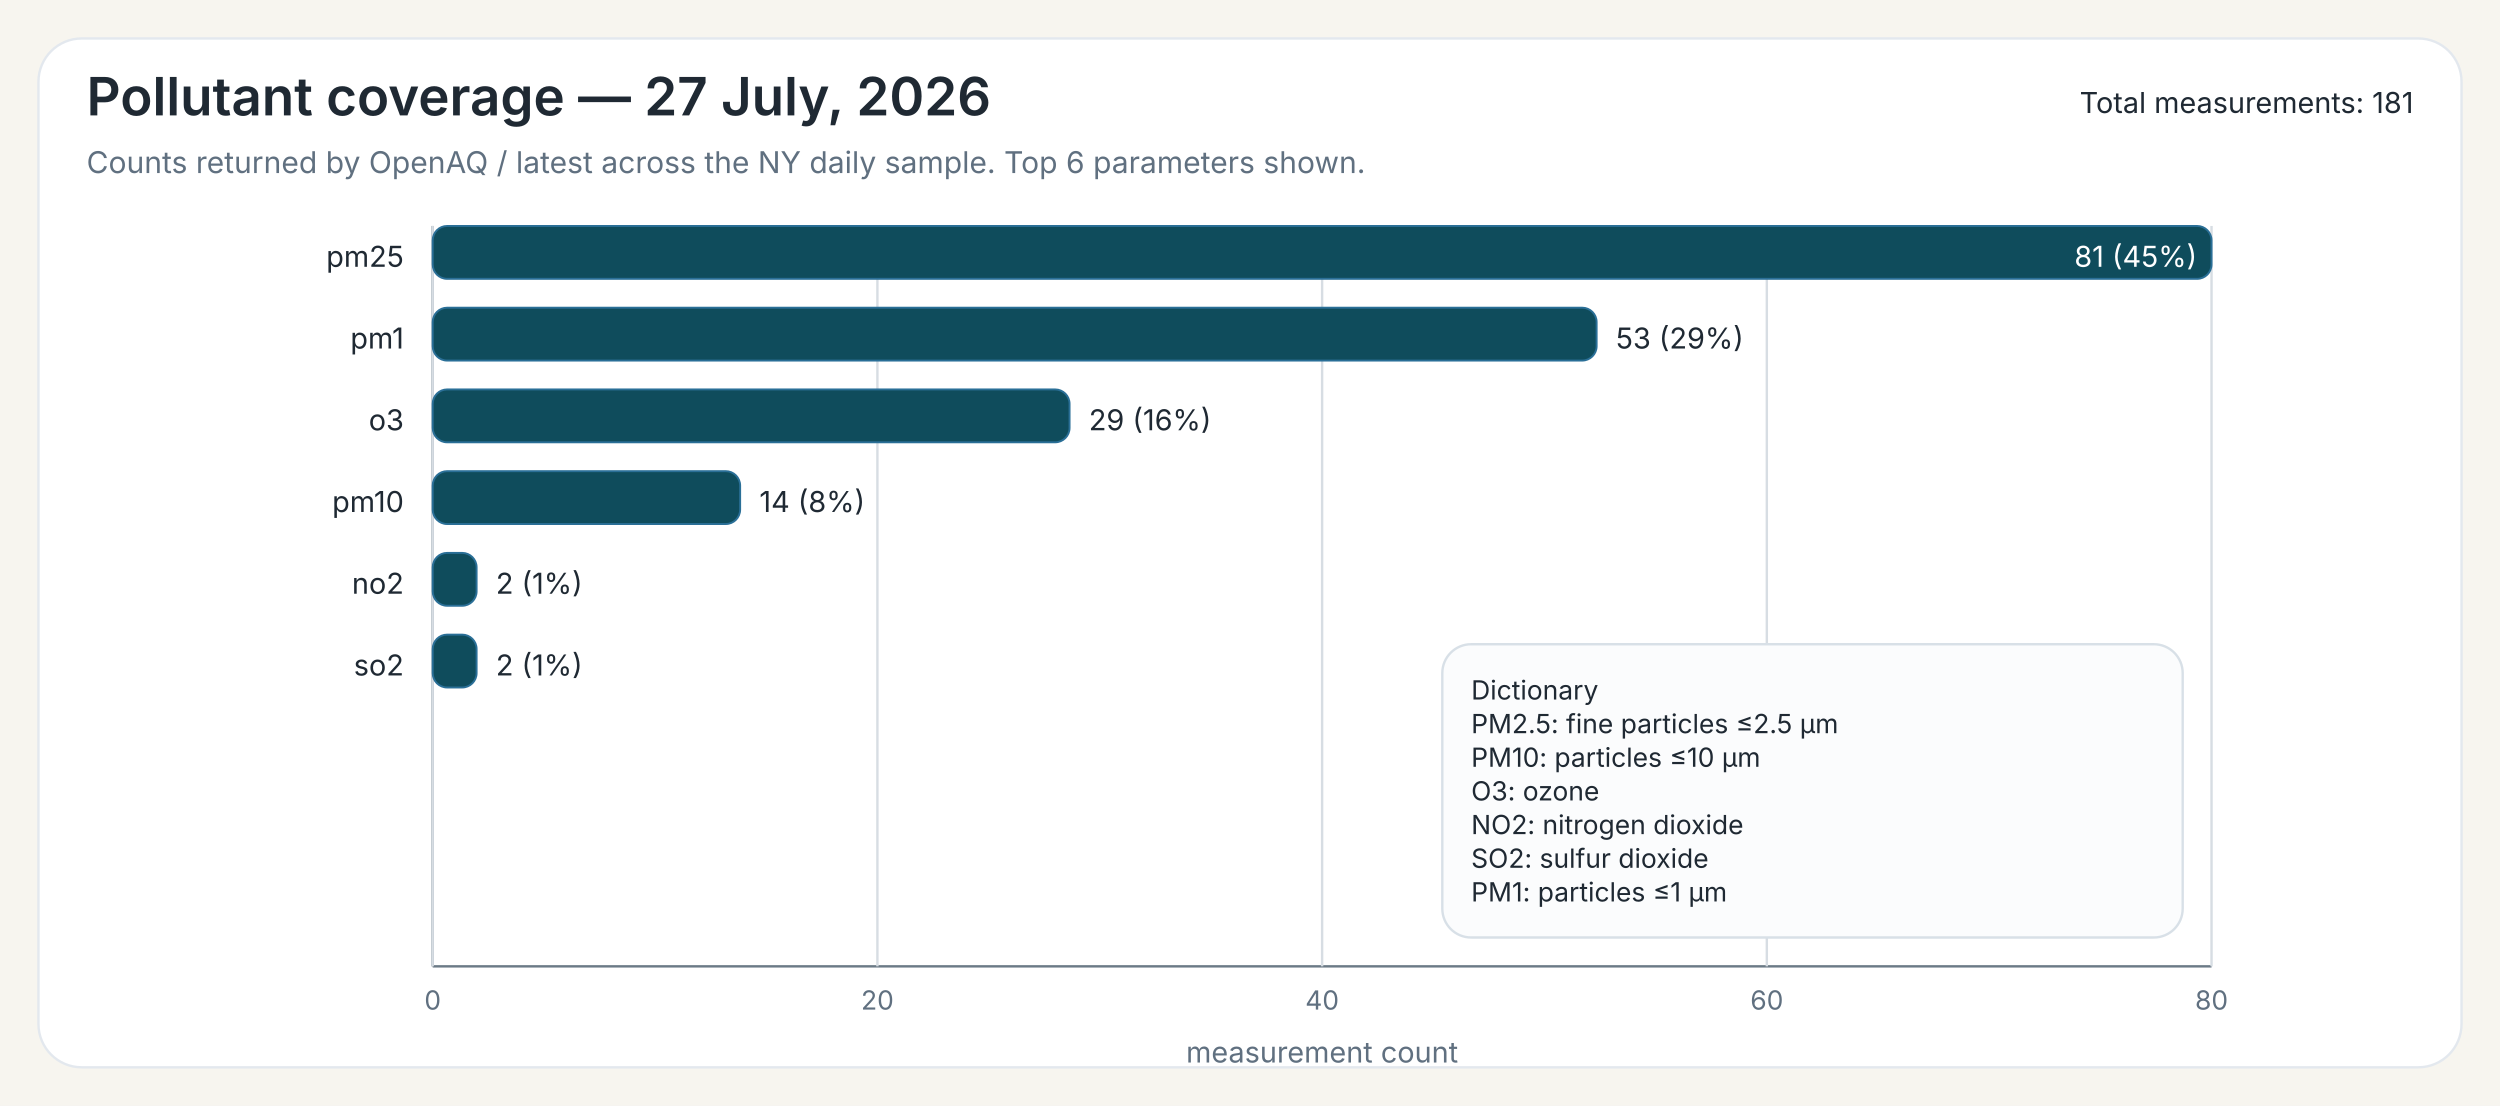
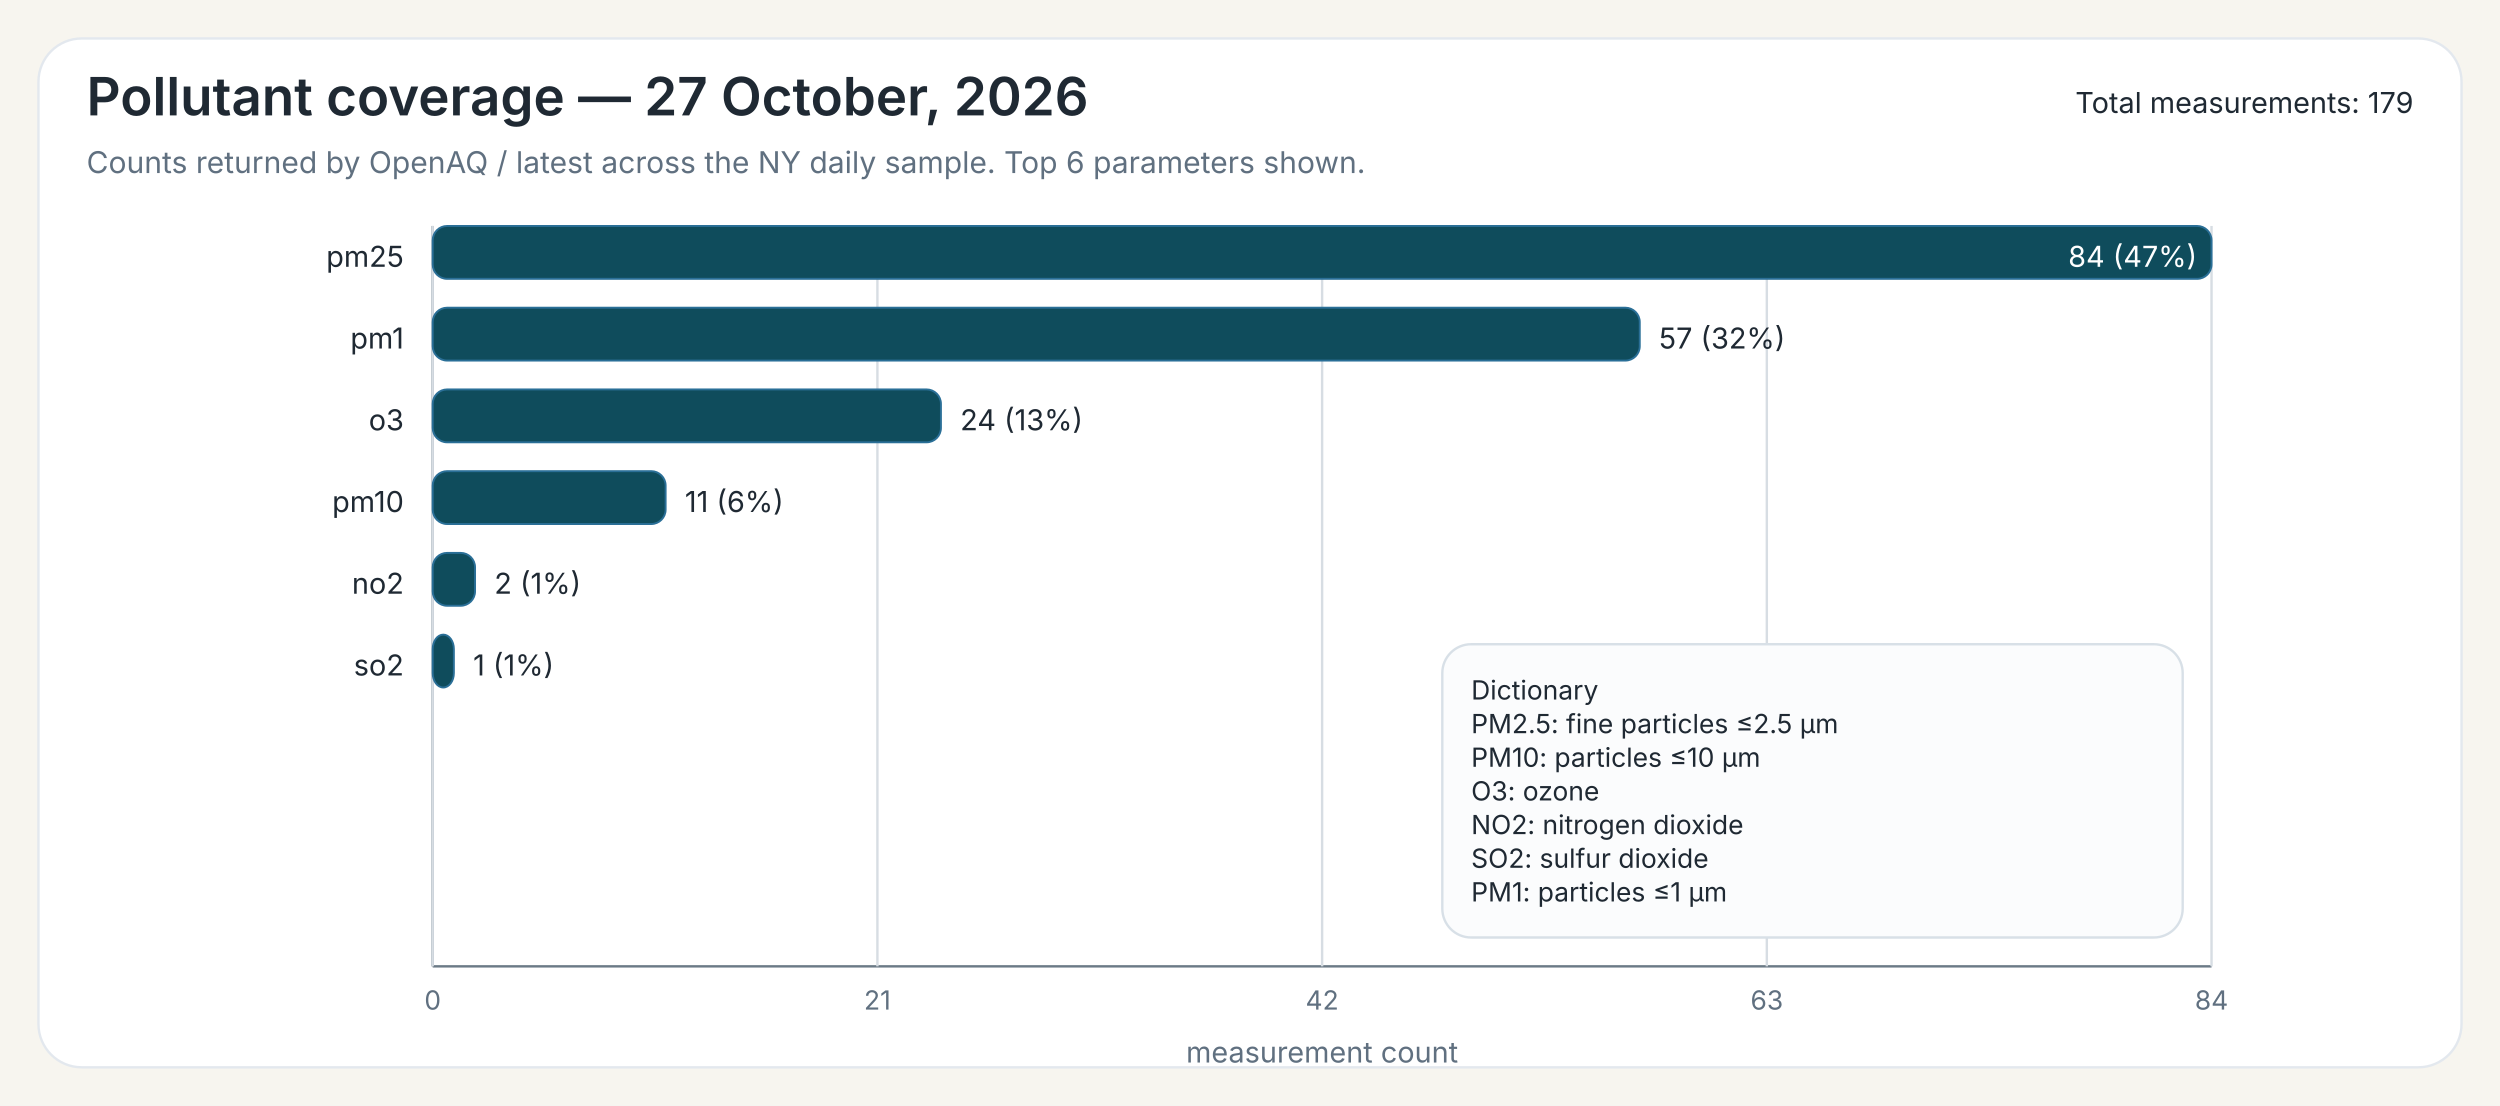
<svg xmlns="http://www.w3.org/2000/svg" width="1040" height="460">
  <rect x="0" y="0" width="1040" height="460" fill="#F7F5EF" />
  <rect x="16" y="16" width="1008" height="428" rx="18" ry="18" fill="#FFFFFF" stroke="#E3E8EE" stroke-width="1" />
-   <text x="36" y="48" font-family="Public Sans, Inter, Aptos, Segoe UI, Arial, sans-serif" font-size="22" font-weight="600" fill="#1F2933">Pollutant coverage — 27 July, 2026</text>
+   <text x="36" y="48" font-family="Public Sans, Inter, Aptos, Segoe UI, Arial, sans-serif" font-size="22" font-weight="600" fill="#1F2933">Pollutant coverage — 27 October, 2026</text>
  <text x="36" y="72" font-family="Public Sans, Inter, Aptos, Segoe UI, Arial, sans-serif" font-size="12.5" font-weight="400" fill="#607080">Counts returned by OpenAQ / latest across the NY daily sample. Top 6 parameters shown.</text>
-   <text x="1004" y="47" font-family="Public Sans, Inter, Aptos, Segoe UI, Arial, sans-serif" font-size="12" text-anchor="end" fill="#1F2933">Total measurements: 181</text>
+   <text x="1004" y="47" font-family="Public Sans, Inter, Aptos, Segoe UI, Arial, sans-serif" font-size="12" text-anchor="end" fill="#1F2933">Total measurements: 179</text>
  <line x1="180" y1="94" x2="180" y2="402" stroke="#6B7A86" stroke-width="1" />
  <line x1="180" y1="402" x2="920" y2="402" stroke="#6B7A86" stroke-width="1" />
  <line x1="180.00" y1="94" x2="180.00" y2="402" stroke="#D7DDE3" stroke-width="1" />
  <text x="180.00" y="420" font-family="Inter, Aptos, Segoe UI, Arial, sans-serif" font-size="11" text-anchor="middle" fill="#607080">0</text>
  <line x1="365.00" y1="94" x2="365.00" y2="402" stroke="#D7DDE3" stroke-width="1" />
-   <text x="365.00" y="420" font-family="Inter, Aptos, Segoe UI, Arial, sans-serif" font-size="11" text-anchor="middle" fill="#607080">20</text>
+   <text x="365.00" y="420" font-family="Inter, Aptos, Segoe UI, Arial, sans-serif" font-size="11" text-anchor="middle" fill="#607080">21</text>
  <line x1="550.00" y1="94" x2="550.00" y2="402" stroke="#D7DDE3" stroke-width="1" />
-   <text x="550.00" y="420" font-family="Inter, Aptos, Segoe UI, Arial, sans-serif" font-size="11" text-anchor="middle" fill="#607080">40</text>
+   <text x="550.00" y="420" font-family="Inter, Aptos, Segoe UI, Arial, sans-serif" font-size="11" text-anchor="middle" fill="#607080">42</text>
  <line x1="735.00" y1="94" x2="735.00" y2="402" stroke="#D7DDE3" stroke-width="1" />
-   <text x="735.00" y="420" font-family="Inter, Aptos, Segoe UI, Arial, sans-serif" font-size="11" text-anchor="middle" fill="#607080">60</text>
+   <text x="735.00" y="420" font-family="Inter, Aptos, Segoe UI, Arial, sans-serif" font-size="11" text-anchor="middle" fill="#607080">63</text>
  <line x1="920.00" y1="94" x2="920.00" y2="402" stroke="#D7DDE3" stroke-width="1" />
-   <text x="920.00" y="420" font-family="Inter, Aptos, Segoe UI, Arial, sans-serif" font-size="11" text-anchor="middle" fill="#607080">80</text>
+   <text x="920.00" y="420" font-family="Inter, Aptos, Segoe UI, Arial, sans-serif" font-size="11" text-anchor="middle" fill="#607080">84</text>
  <text x="550.00" y="442" font-family="Inter, Aptos, Segoe UI, Arial, sans-serif" font-size="12" text-anchor="middle" fill="#607080">measurement count</text>
  <text x="168" y="111" font-family="Inter, Aptos, Segoe UI, Arial, sans-serif" font-size="12" text-anchor="end" fill="#1F2933">pm25</text>
  <rect x="180" y="94" width="740.00" height="22" rx="6" ry="6" fill="#0F4C5C" stroke="#2A6F97" stroke-width="0.8" />
-   <text x="914.00" y="111" font-family="Inter, Aptos, Segoe UI, Arial, sans-serif" font-size="12" fill="white" text-anchor="end">81 (45%)</text>
+   <text x="914.00" y="111" font-family="Inter, Aptos, Segoe UI, Arial, sans-serif" font-size="12" fill="white" text-anchor="end">84 (47%)</text>
  <text x="168" y="145" font-family="Inter, Aptos, Segoe UI, Arial, sans-serif" font-size="12" text-anchor="end" fill="#1F2933">pm1</text>
-   <rect x="180" y="128" width="484.20" height="22" rx="6" ry="6" fill="#0F4C5C" stroke="#2A6F97" stroke-width="0.8" />
-   <text x="672.20" y="145" font-family="Inter, Aptos, Segoe UI, Arial, sans-serif" font-size="12" fill="#1F2933">53 (29%)</text>
+   <rect x="180" y="128" width="502.14" height="22" rx="6" ry="6" fill="#0F4C5C" stroke="#2A6F97" stroke-width="0.8" />
+   <text x="690.14" y="145" font-family="Inter, Aptos, Segoe UI, Arial, sans-serif" font-size="12" fill="#1F2933">57 (32%)</text>
  <text x="168" y="179" font-family="Inter, Aptos, Segoe UI, Arial, sans-serif" font-size="12" text-anchor="end" fill="#1F2933">o3</text>
-   <rect x="180" y="162" width="264.94" height="22" rx="6" ry="6" fill="#0F4C5C" stroke="#2A6F97" stroke-width="0.8" />
-   <text x="452.94" y="179" font-family="Inter, Aptos, Segoe UI, Arial, sans-serif" font-size="12" fill="#1F2933">29 (16%)</text>
+   <rect x="180" y="162" width="211.43" height="22" rx="6" ry="6" fill="#0F4C5C" stroke="#2A6F97" stroke-width="0.8" />
+   <text x="399.43" y="179" font-family="Inter, Aptos, Segoe UI, Arial, sans-serif" font-size="12" fill="#1F2933">24 (13%)</text>
  <text x="168" y="213" font-family="Inter, Aptos, Segoe UI, Arial, sans-serif" font-size="12" text-anchor="end" fill="#1F2933">pm10</text>
-   <rect x="180" y="196" width="127.90" height="22" rx="6" ry="6" fill="#0F4C5C" stroke="#2A6F97" stroke-width="0.8" />
-   <text x="315.90" y="213" font-family="Inter, Aptos, Segoe UI, Arial, sans-serif" font-size="12" fill="#1F2933">14 (8%)</text>
+   <rect x="180" y="196" width="96.90" height="22" rx="6" ry="6" fill="#0F4C5C" stroke="#2A6F97" stroke-width="0.8" />
+   <text x="284.90" y="213" font-family="Inter, Aptos, Segoe UI, Arial, sans-serif" font-size="12" fill="#1F2933">11 (6%)</text>
  <text x="168" y="247" font-family="Inter, Aptos, Segoe UI, Arial, sans-serif" font-size="12" text-anchor="end" fill="#1F2933">no2</text>
-   <rect x="180" y="230" width="18.27" height="22" rx="6" ry="6" fill="#0F4C5C" stroke="#2A6F97" stroke-width="0.8" />
-   <text x="206.27" y="247" font-family="Inter, Aptos, Segoe UI, Arial, sans-serif" font-size="12" fill="#1F2933">2 (1%)</text>
+   <rect x="180" y="230" width="17.62" height="22" rx="6" ry="6" fill="#0F4C5C" stroke="#2A6F97" stroke-width="0.8" />
+   <text x="205.62" y="247" font-family="Inter, Aptos, Segoe UI, Arial, sans-serif" font-size="12" fill="#1F2933">2 (1%)</text>
  <text x="168" y="281" font-family="Inter, Aptos, Segoe UI, Arial, sans-serif" font-size="12" text-anchor="end" fill="#1F2933">so2</text>
-   <rect x="180" y="264" width="18.27" height="22" rx="6" ry="6" fill="#0F4C5C" stroke="#2A6F97" stroke-width="0.8" />
-   <text x="206.27" y="281" font-family="Inter, Aptos, Segoe UI, Arial, sans-serif" font-size="12" fill="#1F2933">2 (1%)</text>
+   <rect x="180" y="264" width="8.81" height="22" rx="6" ry="6" fill="#0F4C5C" stroke="#2A6F97" stroke-width="0.8" />
+   <text x="196.81" y="281" font-family="Inter, Aptos, Segoe UI, Arial, sans-serif" font-size="12" fill="#1F2933">1 (1%)</text>
  <rect x="600.00" y="268.00" width="308" height="122" rx="12" ry="12" fill="#FBFCFD" stroke="#D8E0E7" stroke-width="1" />
  <text x="612.00" y="291.00" font-family="Inter, Aptos, Segoe UI, Arial, sans-serif" font-size="11" fill="#1F2933">Dictionary</text>
  <text x="612.00" y="305.00" font-family="Inter, Aptos, Segoe UI, Arial, sans-serif" font-size="11" fill="#1F2933">PM2.5: fine particles ≤2.5 µm</text>
  <text x="612.00" y="319.00" font-family="Inter, Aptos, Segoe UI, Arial, sans-serif" font-size="11" fill="#1F2933">PM10: particles ≤10 µm</text>
  <text x="612.00" y="333.00" font-family="Inter, Aptos, Segoe UI, Arial, sans-serif" font-size="11" fill="#1F2933">O3: ozone</text>
  <text x="612.00" y="347.00" font-family="Inter, Aptos, Segoe UI, Arial, sans-serif" font-size="11" fill="#1F2933">NO2: nitrogen dioxide</text>
  <text x="612.00" y="361.00" font-family="Inter, Aptos, Segoe UI, Arial, sans-serif" font-size="11" fill="#1F2933">SO2: sulfur dioxide</text>
  <text x="612.00" y="375.00" font-family="Inter, Aptos, Segoe UI, Arial, sans-serif" font-size="11" fill="#1F2933">PM1: particles ≤1 µm</text>
</svg>
